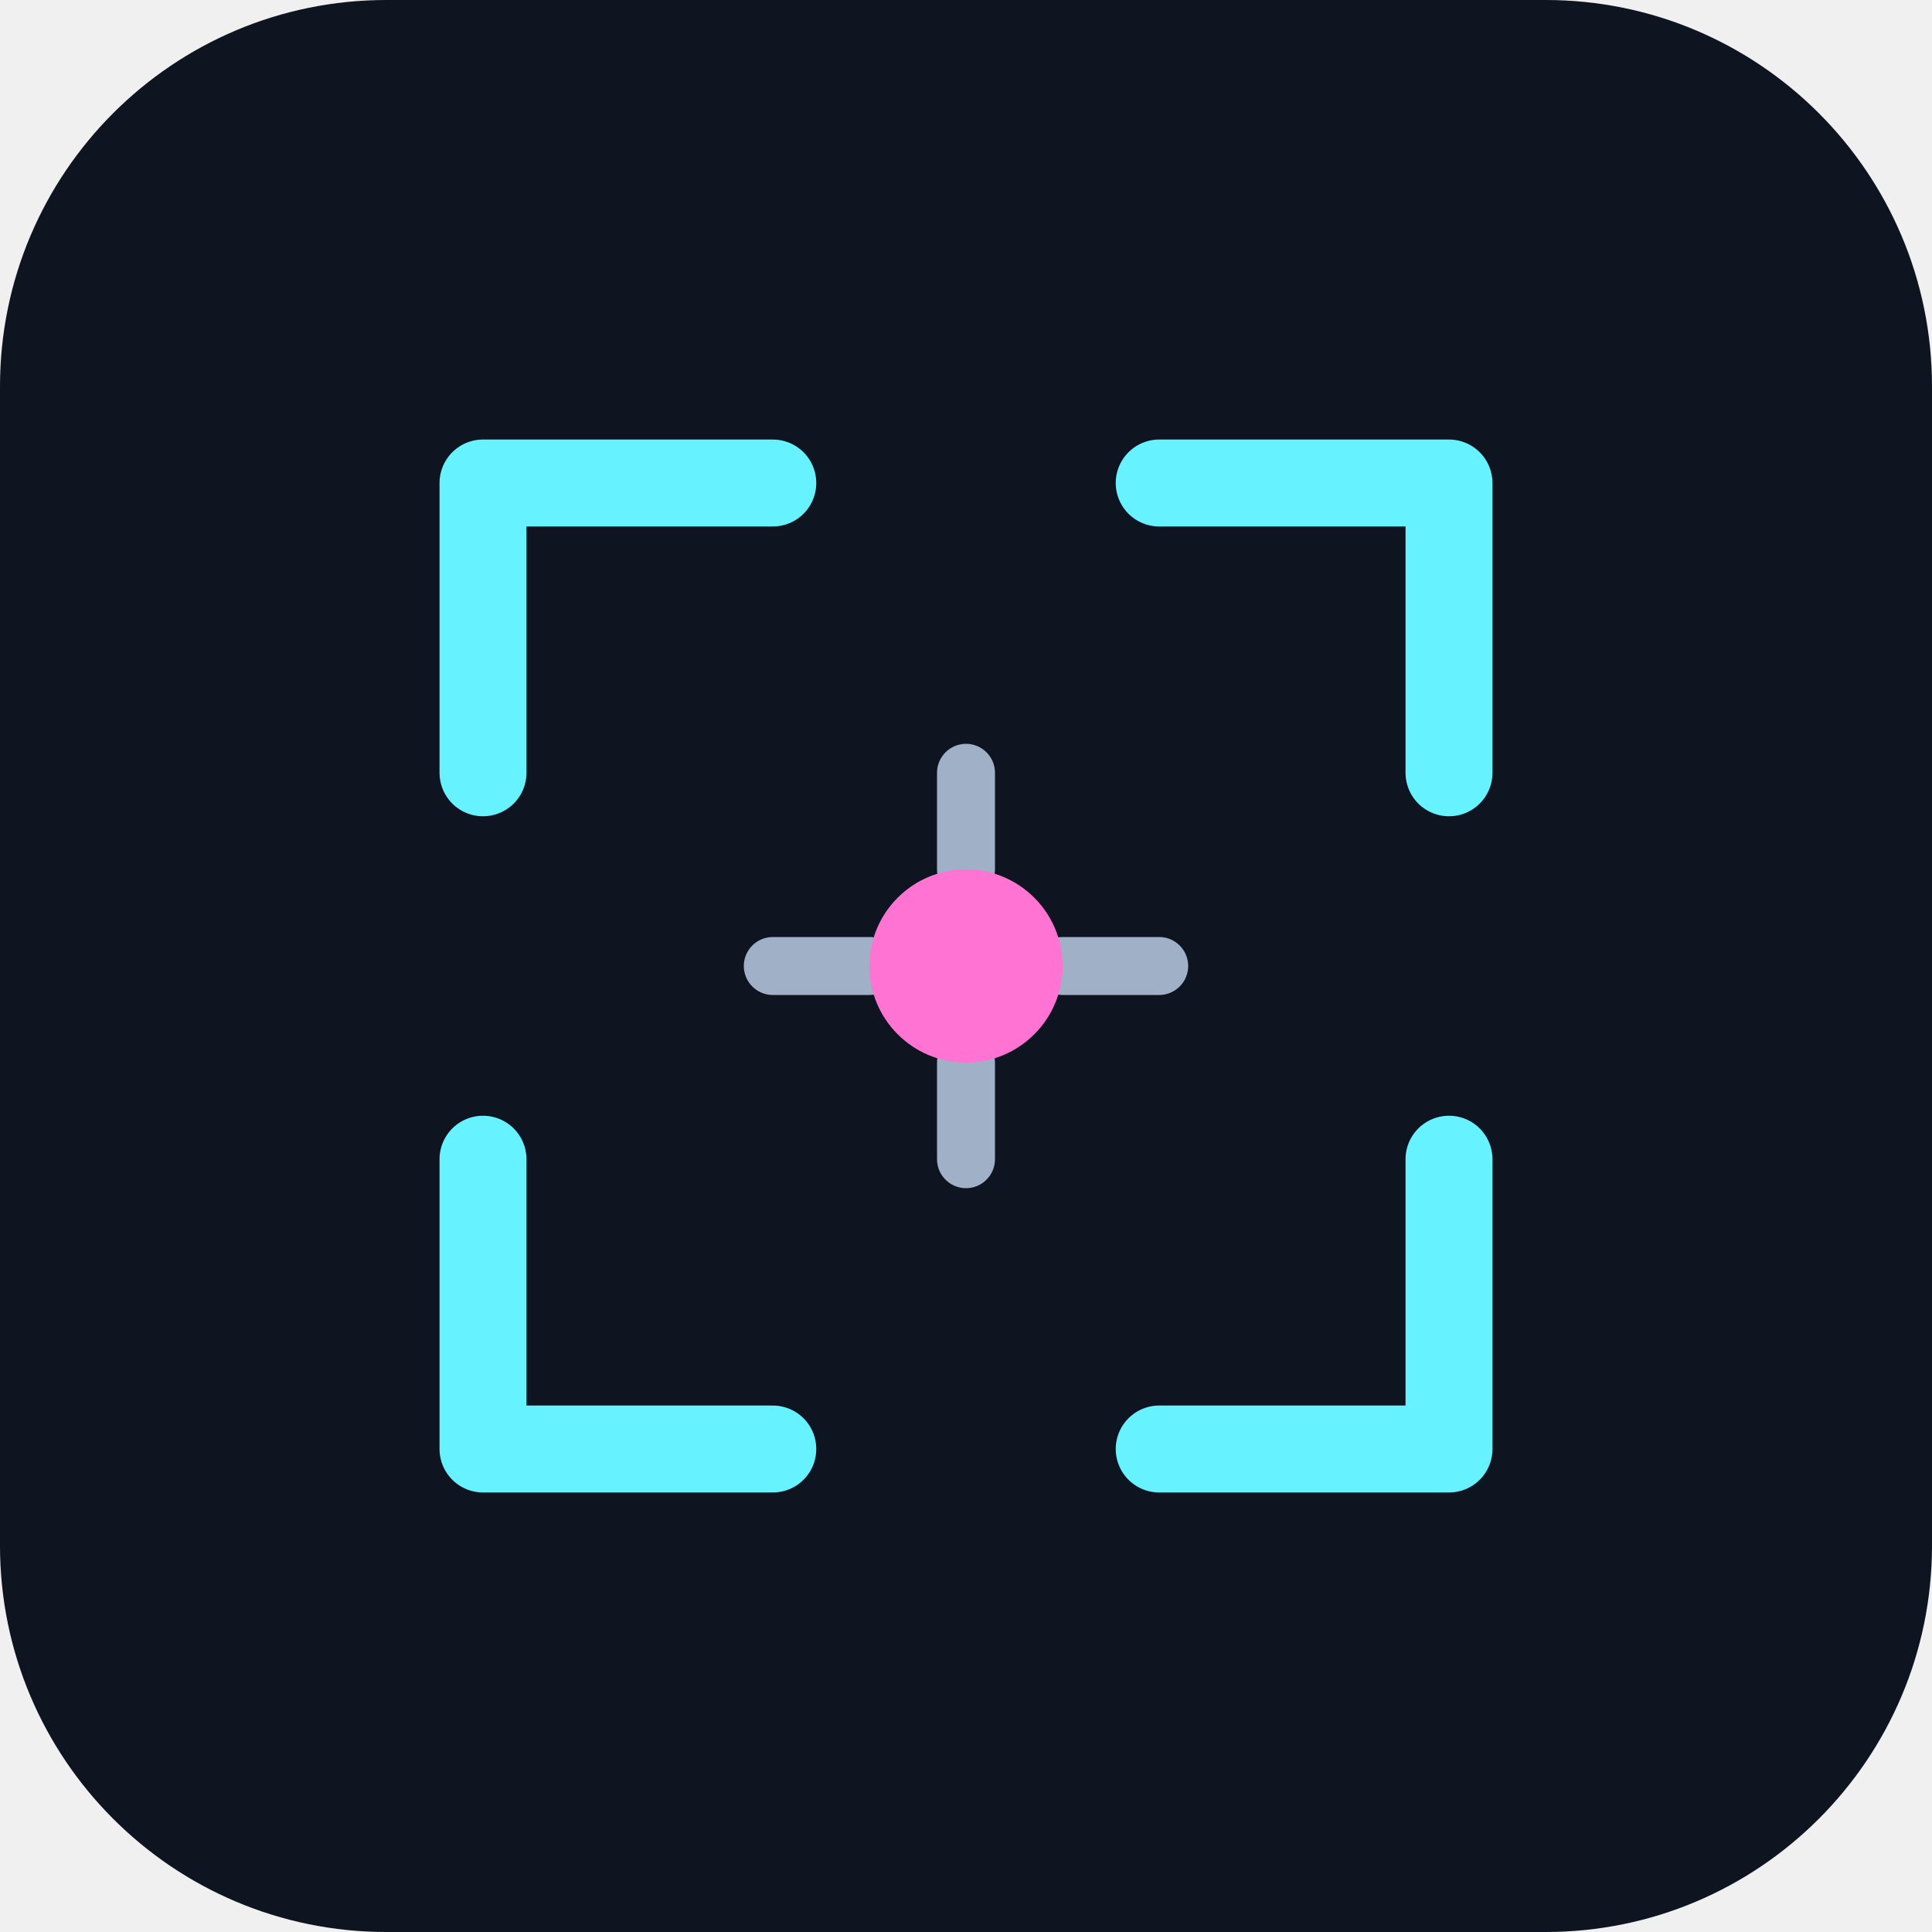
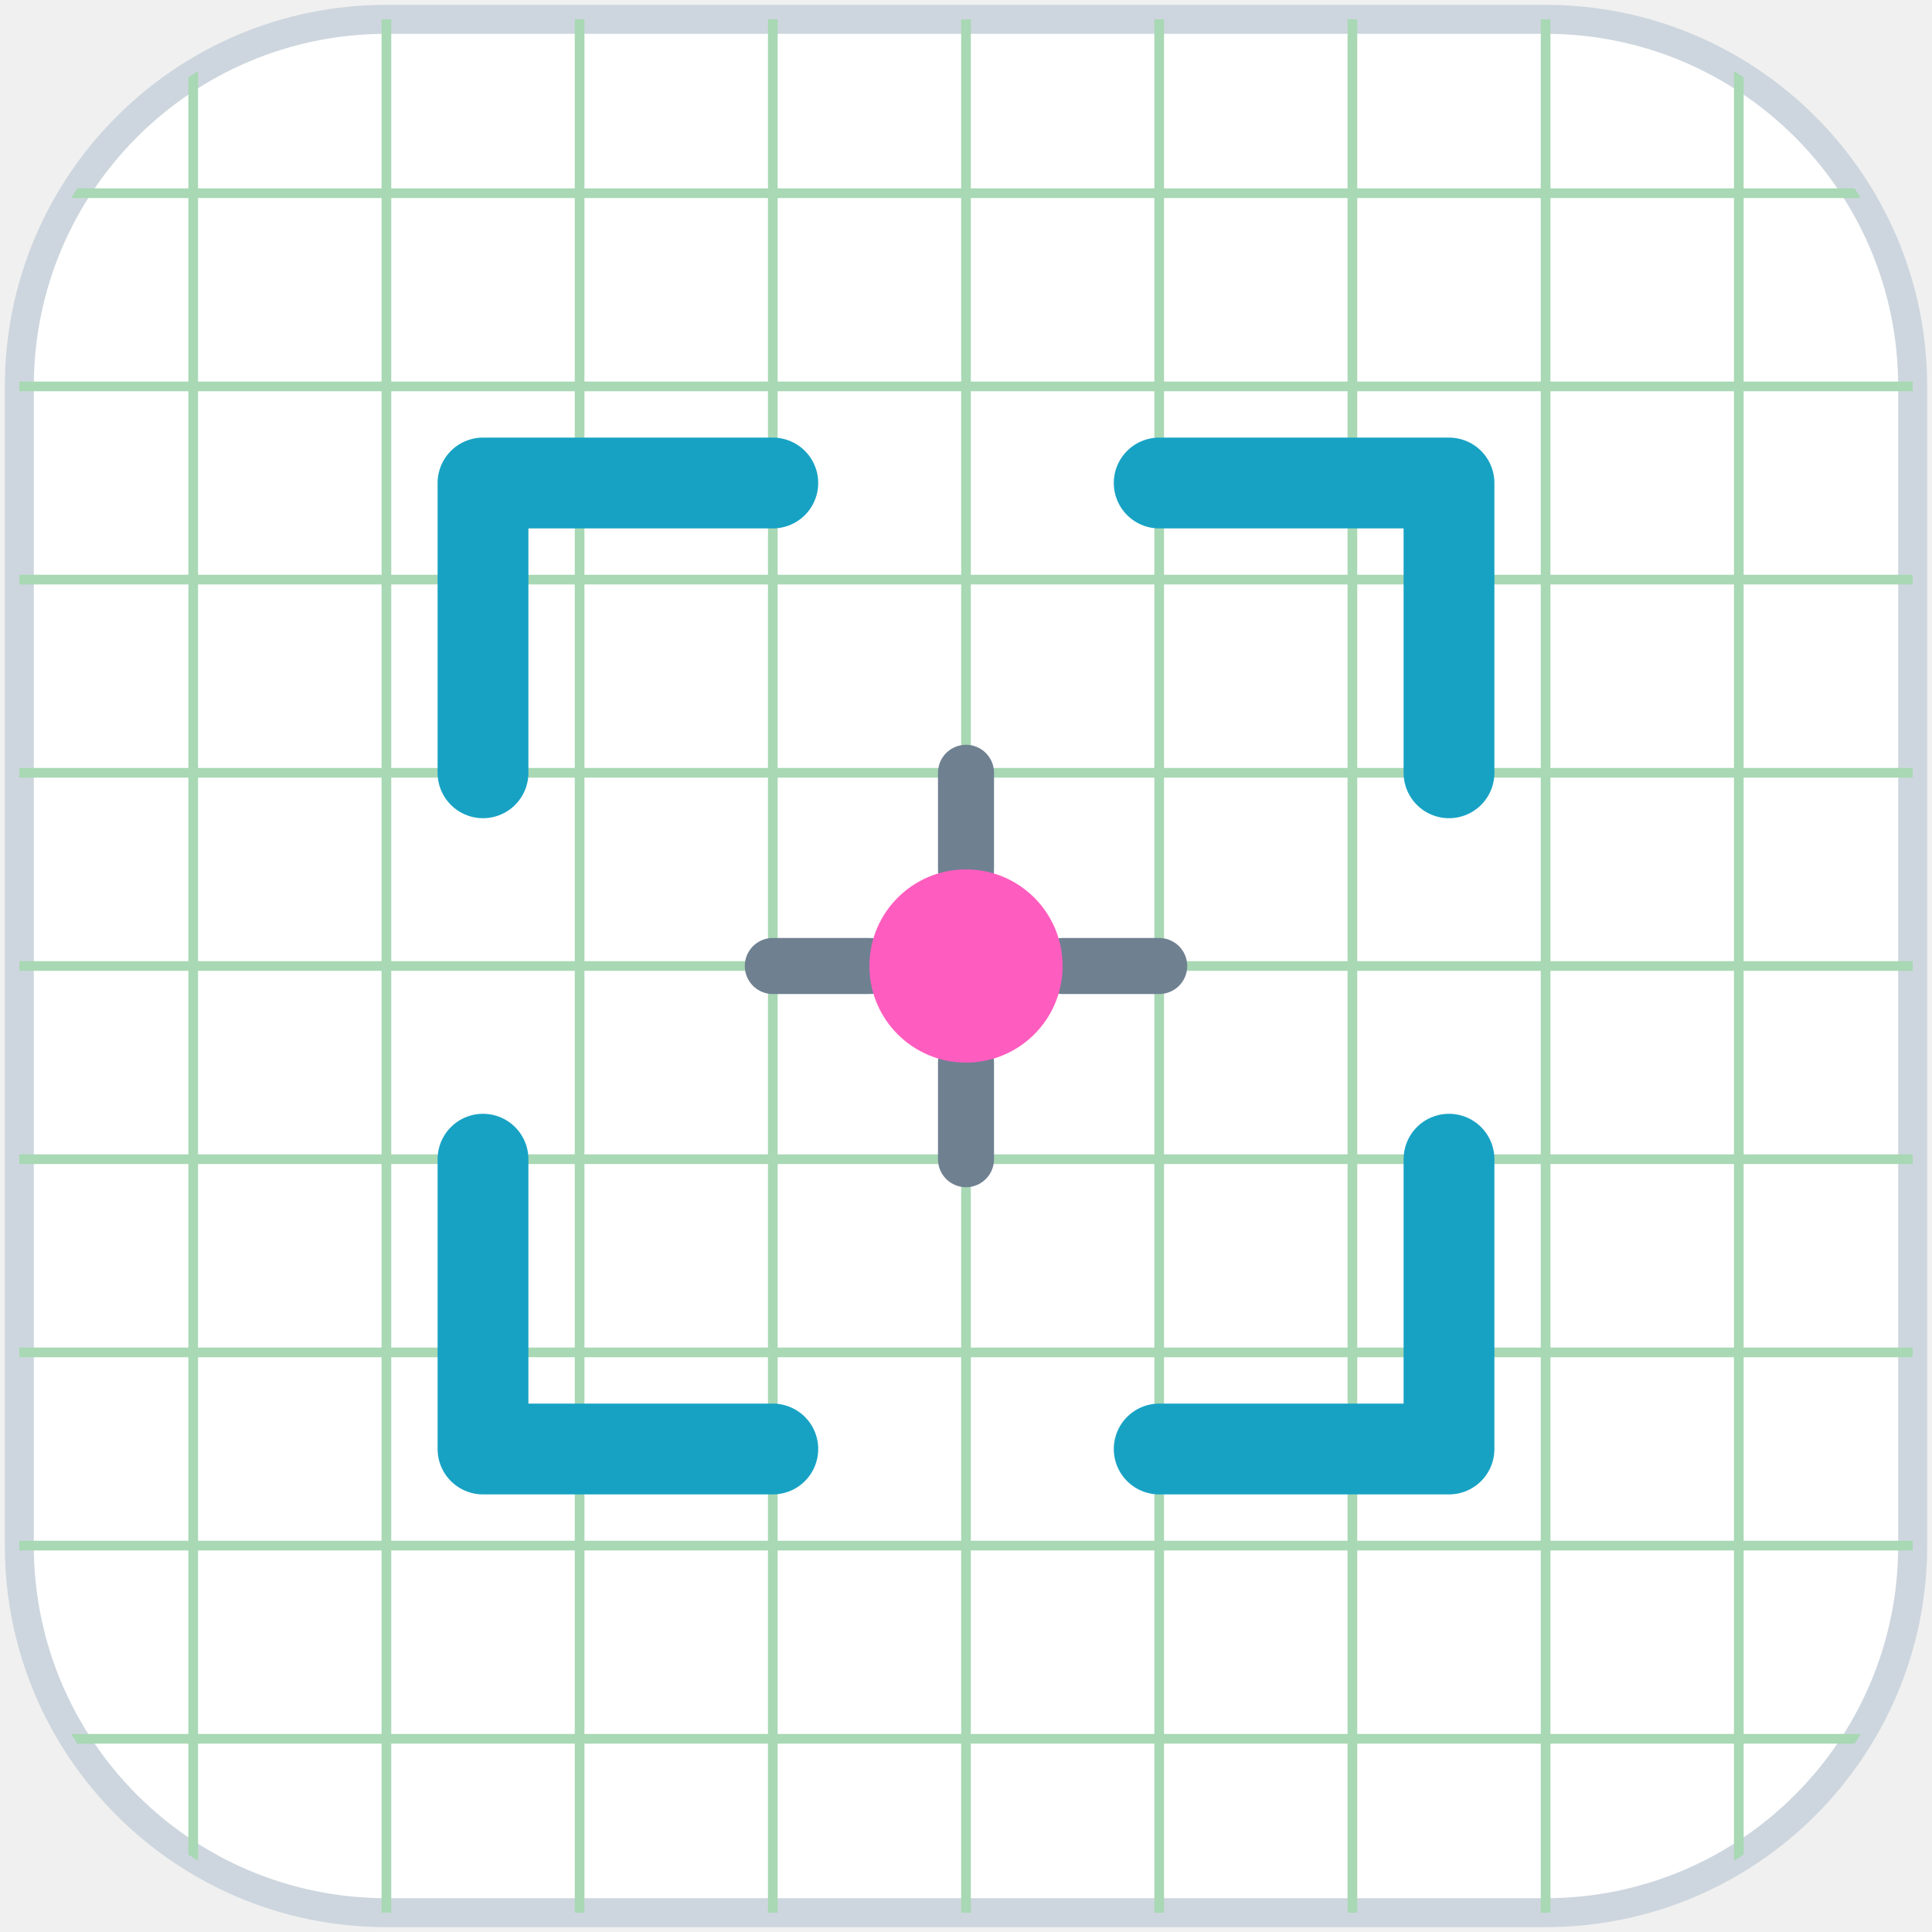
<svg xmlns="http://www.w3.org/2000/svg" viewBox="0 0 100 100" role="img" aria-label="GunVS">
-   <rect width="100" height="100" rx="20" fill="#0e1420" />
-   <path d="M25,40 L25,25 L40,25" fill="none" stroke="#67f2ff" stroke-width="4.5" stroke-linecap="round" stroke-linejoin="round" />
-   <path d="M60,25 L75,25 L75,40" fill="none" stroke="#67f2ff" stroke-width="4.5" stroke-linecap="round" stroke-linejoin="round" />
-   <path d="M25,60 L25,75 L40,75" fill="none" stroke="#67f2ff" stroke-width="4.5" stroke-linecap="round" stroke-linejoin="round" />
-   <path d="M60,75 L75,75 L75,60" fill="none" stroke="#67f2ff" stroke-width="4.5" stroke-linecap="round" stroke-linejoin="round" />
-   <line x1="50" y1="40" x2="50" y2="45" stroke="#9fb0c7" stroke-width="3" stroke-linecap="round" />
-   <line x1="50" y1="55" x2="50" y2="60" stroke="#9fb0c7" stroke-width="3" stroke-linecap="round" />
-   <line x1="40" y1="50" x2="45" y2="50" stroke="#9fb0c7" stroke-width="3" stroke-linecap="round" />
-   <line x1="55" y1="50" x2="60" y2="50" stroke="#9fb0c7" stroke-width="3" stroke-linecap="round" />
-   <circle cx="50" cy="50" r="5" fill="#ff73d2" />
+   <defs>
+     <clipPath id="tile">
+       <rect x="1" y="1" width="98" height="98" rx="19" />
+     </clipPath>
+   </defs>
+   <rect x="1" y="1" width="98" height="98" rx="19" fill="#ffffff" stroke="#cdd6de" stroke-width="1.5" />
+   <g clip-path="url(#tile)" stroke="#a8d8b4" stroke-width="0.5">
+     <line x1="0" y1="10" x2="100" y2="10" />
+     <line x1="0" y1="20" x2="100" y2="20" />
+     <line x1="0" y1="30" x2="100" y2="30" />
+     <line x1="0" y1="40" x2="100" y2="40" />
+     <line x1="0" y1="50" x2="100" y2="50" />
+     <line x1="0" y1="60" x2="100" y2="60" />
+     <line x1="0" y1="70" x2="100" y2="70" />
+     <line x1="0" y1="80" x2="100" y2="80" />
+     <line x1="0" y1="90" x2="100" y2="90" />
+     <line x1="10" y1="0" x2="10" y2="100" />
+     <line x1="20" y1="0" x2="20" y2="100" />
+     <line x1="30" y1="0" x2="30" y2="100" />
+     <line x1="40" y1="0" x2="40" y2="100" />
+     <line x1="50" y1="0" x2="50" y2="100" />
+     <line x1="60" y1="0" x2="60" y2="100" />
+     <line x1="70" y1="0" x2="70" y2="100" />
+     <line x1="80" y1="0" x2="80" y2="100" />
+     <line x1="90" y1="0" x2="90" y2="100" />
+   </g>
+   <path d="M25,40 L25,25 L40,25" fill="none" stroke="#17a2c4" stroke-width="4.7" stroke-linecap="round" stroke-linejoin="round" />
+   <path d="M60,25 L75,25 L75,40" fill="none" stroke="#17a2c4" stroke-width="4.7" stroke-linecap="round" stroke-linejoin="round" />
+   <path d="M25,60 L25,75 L40,75" fill="none" stroke="#17a2c4" stroke-width="4.7" stroke-linecap="round" stroke-linejoin="round" />
+   <path d="M60,75 L75,75 L75,60" fill="none" stroke="#17a2c4" stroke-width="4.7" stroke-linecap="round" stroke-linejoin="round" />
+   <line x1="50" y1="40" x2="50" y2="45" stroke="#6f8091" stroke-width="2.9" stroke-linecap="round" />
+   <line x1="50" y1="55" x2="50" y2="60" stroke="#6f8091" stroke-width="2.9" stroke-linecap="round" />
+   <line x1="40" y1="50" x2="45" y2="50" stroke="#6f8091" stroke-width="2.9" stroke-linecap="round" />
+   <line x1="55" y1="50" x2="60" y2="50" stroke="#6f8091" stroke-width="2.9" stroke-linecap="round" />
+   <circle cx="50" cy="50" r="5" fill="#ff5cbf" />
</svg>
